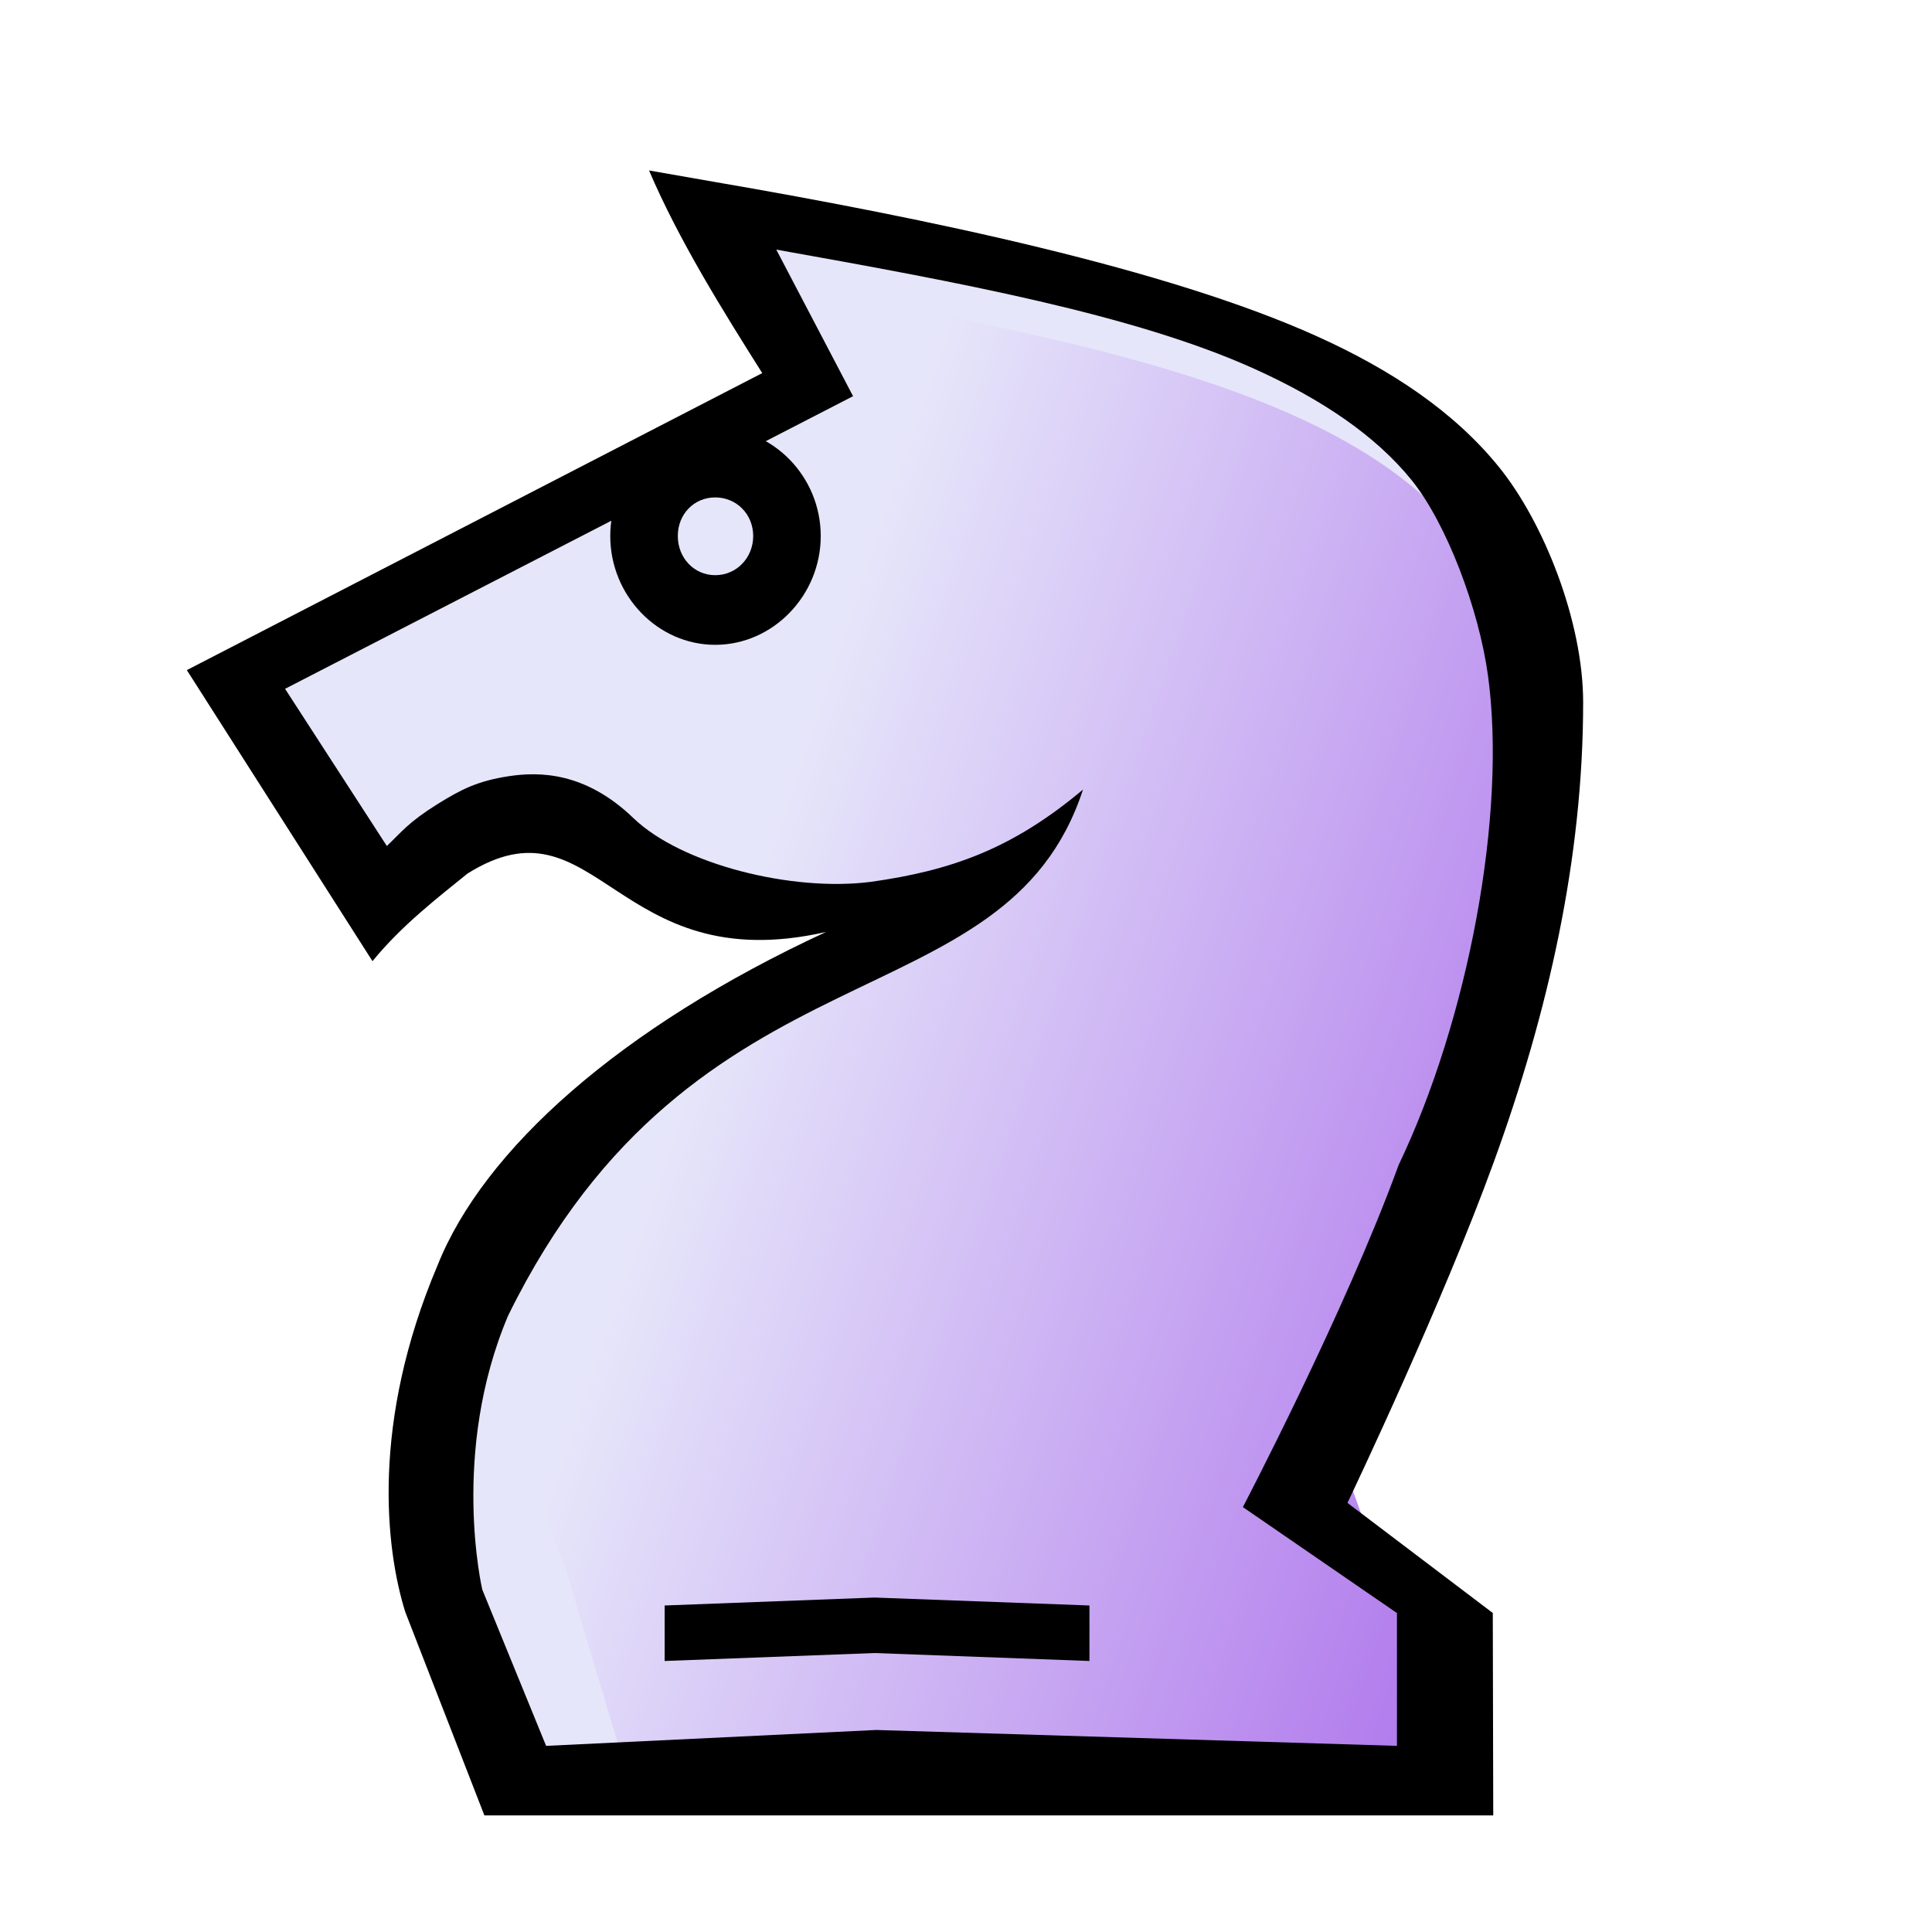
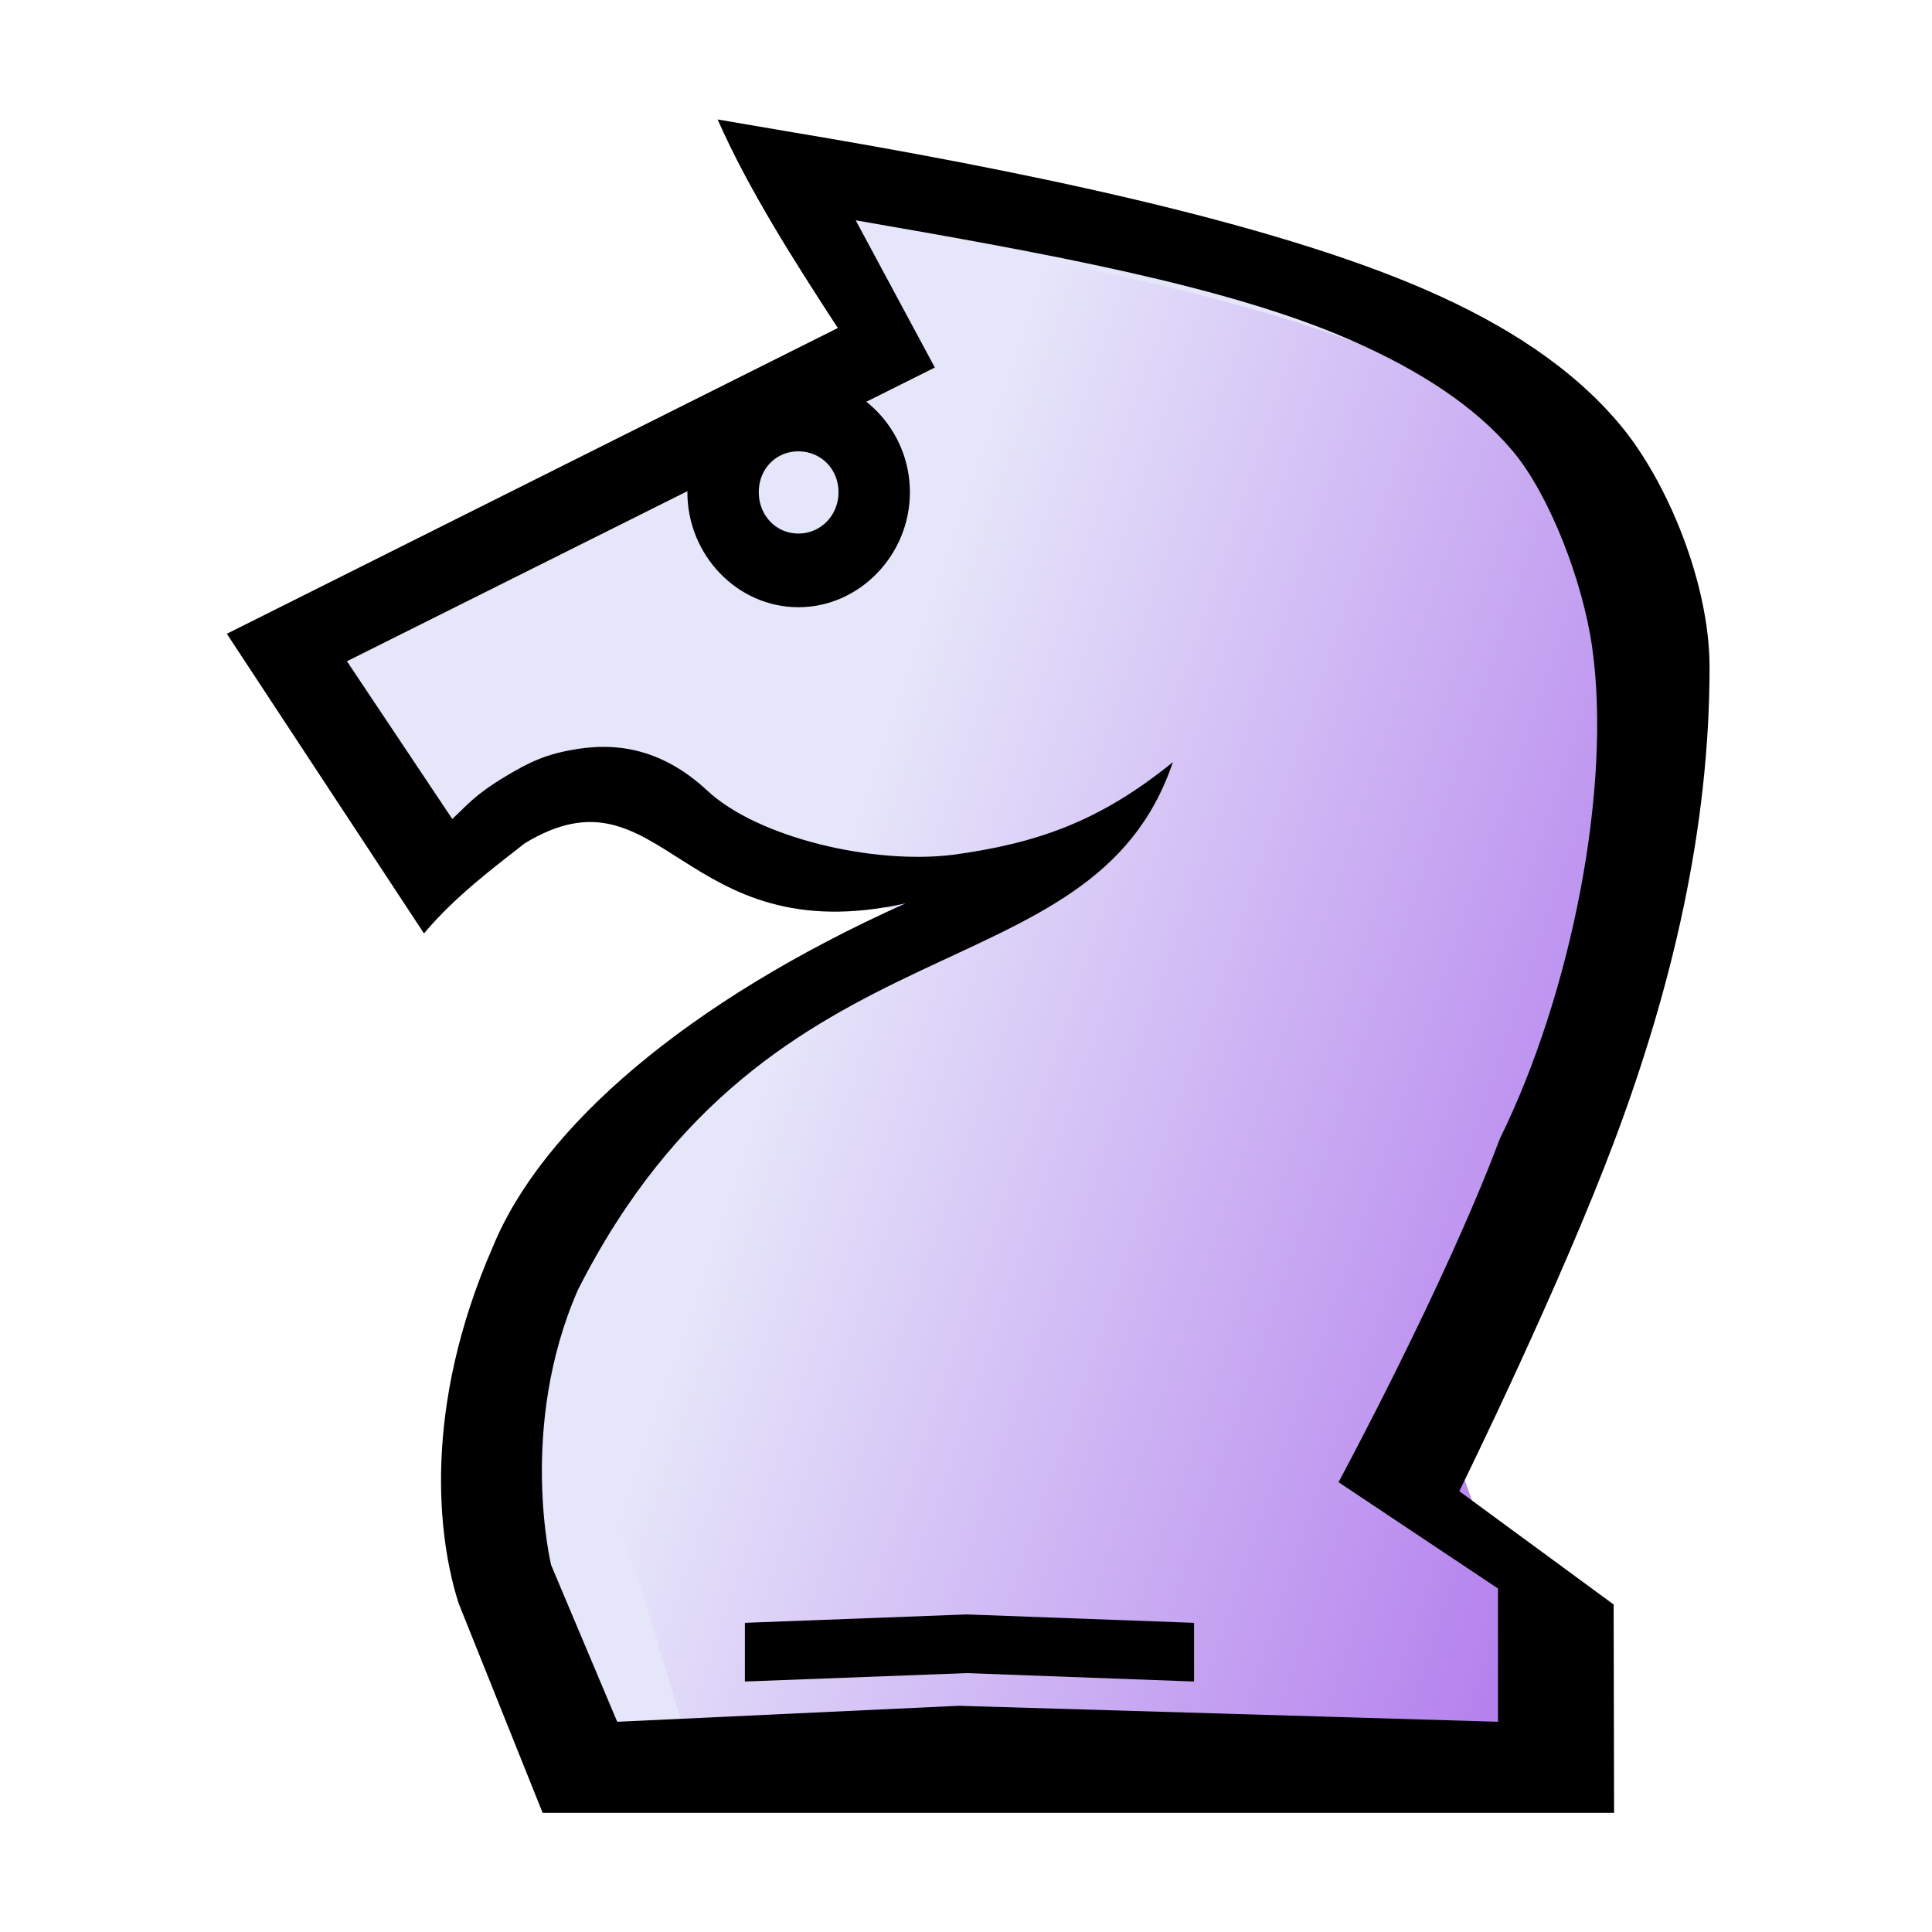
<svg xmlns="http://www.w3.org/2000/svg" xmlns:xlink="http://www.w3.org/1999/xlink" width="80" height="80" viewBox="0 0 21.167 21.167" version="1.1" id="svg8">
  <defs id="defs2">
-     <linearGradient xlink:href="#linearGradient6910" id="linearGradient6878" gradientUnits="userSpaceOnUse" gradientTransform="matrix(2.637605,0,0,2.933111,-15.44437,-477.4114)" x1="9.209" y1="259.506" x2="15.229" y2="261.776" />
+     <linearGradient xlink:href="#linearGradient6910" id="linearGradient6878" gradientUnits="userSpaceOnUse" gradientTransform="matrix(2.788403,0,0,3.100803,-15.8643,-521.2916)" x1="9.209" y1="259.506" x2="15.229" y2="261.776" />
    <linearGradient id="linearGradient6910">
      <stop style="stop-color:#e6e6fa;stop-opacity:1" offset="0" id="stop6906" />
      <stop style="stop-color:#8a2be2;stop-opacity:1" offset="1" id="stop6908" />
    </linearGradient>
  </defs>
  <g id="layer1" transform="translate(0,-275.8333)">
-     <path style="display:inline;fill:#e6e6fa;fill-opacity:1;stroke:none;stroke-width:0.751;stroke-linecap:butt;stroke-linejoin:miter;stroke-opacity:1" d="m 8.064,278.387 c 4.696,0.807 8.61,1.615 8.61,4.844 0,3.229 -2.348,8.074 -2.348,8.074 l 1.565,4.037 H 5.715 l -0.783,-2.422 c 0,0 -1.565,-4.844 7.044,-8.074 -1.942,0.657 -3.914,1.615 -5.479,0 -0.918,-0.736 -2.348,0.807 -2.348,0.807 l -1.565,-2.422 6.262,-3.23 z" id="path6802" />
-     <path id="path6804" d="m 8.981,279.031 c 4.187,0.776 7.677,1.552 7.677,4.656 0,3.104 -2.094,7.761 -2.094,7.761 l 1.396,3.88 H 6.887 l -0.698,-2.328 c 0,0 -2.408,-4.835 5.269,-7.939 -1.732,0.631 -2.477,1.731 -3.873,0.179 -0.818,-0.707 -2.585,-0.179 -2.585,-0.179 L 4.096,283.687 9.679,280.583 Z" style="display:inline;fill:url(#linearGradient6878);fill-opacity:1;stroke:none;stroke-width:0.695;stroke-linecap:butt;stroke-linejoin:miter;stroke-opacity:1" />
-     <path style="color:#000000;font-style:normal;font-variant:normal;font-weight:normal;font-stretch:normal;font-size:medium;line-height:normal;font-family:sans-serif;font-variant-ligatures:normal;font-variant-position:normal;font-variant-caps:normal;font-variant-numeric:normal;font-variant-alternates:normal;font-feature-settings:normal;text-indent:0;text-align:start;text-decoration:none;text-decoration-line:none;text-decoration-style:solid;text-decoration-color:#000000;letter-spacing:normal;word-spacing:normal;text-transform:none;writing-mode:lr-tb;direction:ltr;text-orientation:mixed;dominant-baseline:auto;baseline-shift:baseline;text-anchor:start;white-space:normal;shape-padding:0;clip-rule:nonzero;display:inline;overflow:visible;visibility:visible;opacity:1;isolation:auto;mix-blend-mode:normal;color-interpolation:sRGB;color-interpolation-filters:linearRGB;solid-color:#000000;solid-opacity:1;vector-effect:none;fill:#000000;fill-opacity:1;fill-rule:nonzero;stroke:none;stroke-width:0.751;stroke-linecap:butt;stroke-linejoin:miter;stroke-miterlimit:4;stroke-dasharray:none;stroke-dashoffset:0;stroke-opacity:1;color-rendering:auto;image-rendering:auto;shape-rendering:auto;text-rendering:auto;enable-background:accumulate" d="m 7.111,277.701 c 0.325,0.761 0.802,1.526 1.24,2.22 l -6.304,3.254 2.034,3.189 c 0.323,-0.396 0.722,-0.701 1.041,-0.96 1.42,-0.889 1.61,1.167 3.928,0.64 -2.257,1.045 -3.75,2.383 -4.256,3.652 -0.733,1.728 -0.569,3.109 -0.354,3.798 l 0.867,2.229 H 16.36 l -0.005,-2.218 -1.592,-1.206 c 0.063,-0.132 1.045,-2.198 1.604,-3.737 0.594,-1.634 0.978,-3.324 0.978,-5.034 0,-0.887 -0.433,-1.976 -0.925,-2.581 -0.491,-0.605 -1.177,-1.062 -1.993,-1.43 -1.632,-0.737 -4.249,-1.287 -6.601,-1.691 z m 1.394,0.867 c 2.001,0.357 3.923,0.713 5.235,1.305 0.749,0.338 1.332,0.736 1.722,1.216 0.389,0.48 0.741,1.422 0.84,2.143 0.209,1.519 -0.216,3.771 -0.979,5.366 -0.58,1.595 -1.706,3.747 -1.706,3.747 l 1.688,1.161 1.97e-4,1.455 -5.706,-0.174 -3.616,0.174 -0.699,-1.711 c 0,0 -0.354,-1.502 0.283,-3.003 2.054,-4.183 5.446,-3.157 6.298,-5.763 -0.772,0.648 -1.439,0.887 -2.325,1.011 -0.862,0.111 -2.075,-0.192 -2.601,-0.699 -0.526,-0.507 -1.033,-0.51 -1.369,-0.458 -0.336,0.052 -0.515,0.142 -0.777,0.305 -0.321,0.2 -0.395,0.308 -0.555,0.459 l -1.115,-1.722 6.223,-3.206 z" id="path6816" />
-     <path style="color:#000000;font-style:normal;font-variant:normal;font-weight:normal;font-stretch:normal;font-size:medium;line-height:normal;font-family:sans-serif;font-variant-ligatures:normal;font-variant-position:normal;font-variant-caps:normal;font-variant-numeric:normal;font-variant-alternates:normal;font-feature-settings:normal;text-indent:0;text-align:start;text-decoration:none;text-decoration-line:none;text-decoration-style:solid;text-decoration-color:#000000;letter-spacing:normal;word-spacing:normal;text-transform:none;writing-mode:lr-tb;direction:ltr;text-orientation:mixed;dominant-baseline:auto;baseline-shift:baseline;text-anchor:start;white-space:normal;shape-padding:0;clip-rule:nonzero;display:inline;overflow:visible;visibility:visible;opacity:1;isolation:auto;mix-blend-mode:normal;color-interpolation:sRGB;color-interpolation-filters:linearRGB;solid-color:#000000;solid-opacity:1;vector-effect:none;fill:#000000;fill-opacity:1;fill-rule:nonzero;stroke:none;stroke-width:0.601;stroke-linecap:butt;stroke-linejoin:miter;stroke-miterlimit:4;stroke-dasharray:none;stroke-dashoffset:0;stroke-opacity:1;color-rendering:auto;image-rendering:auto;shape-rendering:auto;text-rendering:auto;enable-background:accumulate" d="m 7.282,293.423 v 0.608 l 2.299,-0.087 2.355,0.087 v -0.608 l -2.355,-0.087 z" id="path6852" />
-     <path style="color:#000000;font-style:normal;font-variant:normal;font-weight:normal;font-stretch:normal;font-size:medium;line-height:normal;font-family:sans-serif;font-variant-ligatures:normal;font-variant-position:normal;font-variant-caps:normal;font-variant-numeric:normal;font-variant-alternates:normal;font-feature-settings:normal;text-indent:0;text-align:start;text-decoration:none;text-decoration-line:none;text-decoration-style:solid;text-decoration-color:#000000;letter-spacing:normal;word-spacing:normal;text-transform:none;writing-mode:lr-tb;direction:ltr;text-orientation:mixed;dominant-baseline:auto;baseline-shift:baseline;text-anchor:start;white-space:normal;shape-padding:0;clip-rule:nonzero;display:inline;overflow:visible;visibility:visible;opacity:1;isolation:auto;mix-blend-mode:normal;color-interpolation:sRGB;color-interpolation-filters:linearRGB;solid-color:#000000;solid-opacity:1;vector-effect:none;fill:#000000;fill-opacity:1;fill-rule:nonzero;stroke:none;stroke-width:0.751;stroke-linecap:butt;stroke-linejoin:miter;stroke-miterlimit:4;stroke-dasharray:none;stroke-dashoffset:0;stroke-opacity:1;color-rendering:auto;image-rendering:auto;shape-rendering:auto;text-rendering:auto;enable-background:accumulate" d="m 7.836,280.52 c -0.632,0 -1.15,0.534 -1.15,1.186 7.9e-6,0.652 0.518,1.192 1.15,1.192 0.632,0 1.156,-0.54 1.156,-1.192 -7.8e-6,-0.652 -0.523,-1.186 -1.156,-1.186 z m 0,0.763 c 0.232,0 0.416,0.183 0.416,0.423 -2.9e-6,0.24 -0.184,0.429 -0.416,0.429 -0.232,0 -0.41,-0.19 -0.41,-0.429 2.9e-6,-0.24 0.178,-0.423 0.41,-0.423 z" id="path6864" />
+     <path style="display:inline;fill:#e6e6fa;fill-opacity:1;stroke:none;stroke-width:0.794;stroke-linecap:butt;stroke-linejoin:miter;stroke-opacity:1" d="m 8.988,277.717 c 4.965,0.854 9.102,1.707 9.102,5.121 0,3.414 -2.482,8.535 -2.482,8.535 l 1.655,4.268 H 6.505 l -0.827,-2.561 c 0,0 -1.655,-5.121 7.447,-8.535 -2.053,0.694 -4.137,1.707 -5.792,0 C 6.362,283.768 4.85,285.399 4.85,285.399 l -1.655,-2.561 6.62,-3.414 z" id="path6802" />
+     <path id="path6804" d="m 9.957,278.398 c 4.427,0.82 8.115,1.641 8.115,4.923 0,3.282 -2.213,8.204 -2.213,8.204 l 1.476,4.102 H 7.744 l -0.738,-2.461 c 0,0 -2.545,-5.112 5.57,-8.393 -1.831,0.667 -2.619,1.83 -4.095,0.189 -0.865,-0.748 -2.733,-0.189 -2.733,-0.189 l -0.956,-1.452 5.902,-3.282 z" style="display:inline;fill:url(#linearGradient6878);fill-opacity:1;stroke:none;stroke-width:0.735;stroke-linecap:butt;stroke-linejoin:miter;stroke-opacity:1" />
+     <path style="color:#000000;font-style:normal;font-variant:normal;font-weight:normal;font-stretch:normal;font-size:medium;line-height:normal;font-family:sans-serif;font-variant-ligatures:normal;font-variant-position:normal;font-variant-caps:normal;font-variant-numeric:normal;font-variant-alternates:normal;font-feature-settings:normal;text-indent:0;text-align:start;text-decoration:none;text-decoration-line:none;text-decoration-style:solid;text-decoration-color:#000000;letter-spacing:normal;word-spacing:normal;text-transform:none;writing-mode:lr-tb;direction:ltr;text-orientation:mixed;dominant-baseline:auto;baseline-shift:baseline;text-anchor:start;white-space:normal;shape-padding:0;clip-rule:nonzero;display:inline;overflow:visible;visibility:visible;opacity:1;isolation:auto;mix-blend-mode:normal;color-interpolation:sRGB;color-interpolation-filters:linearRGB;solid-color:#000000;solid-opacity:1;vector-effect:none;fill:#000000;fill-opacity:1;fill-rule:nonzero;stroke:none;stroke-width:0.635;stroke-linecap:butt;stroke-linejoin:miter;stroke-miterlimit:4;stroke-dasharray:none;stroke-dashoffset:0;stroke-opacity:1;color-rendering:auto;image-rendering:auto;shape-rendering:auto;text-rendering:auto;enable-background:accumulate" d="m 8.161,293.613 v 0.643 l 2.431,-0.092 2.49,0.092 v -0.643 l -2.49,-0.092 z" id="path6852" />
+     <path style="color:#000000;font-style:normal;font-variant:normal;font-weight:normal;font-stretch:normal;font-size:medium;line-height:normal;font-family:sans-serif;font-variant-ligatures:normal;font-variant-position:normal;font-variant-caps:normal;font-variant-numeric:normal;font-variant-alternates:normal;font-feature-settings:normal;text-indent:0;text-align:start;text-decoration:none;text-decoration-line:none;text-decoration-style:solid;text-decoration-color:#000000;letter-spacing:normal;word-spacing:normal;text-transform:none;writing-mode:lr-tb;direction:ltr;text-orientation:mixed;dominant-baseline:auto;baseline-shift:baseline;text-anchor:start;white-space:normal;shape-padding:0;clip-rule:nonzero;display:inline;overflow:visible;visibility:visible;opacity:1;isolation:auto;mix-blend-mode:normal;color-interpolation:sRGB;color-interpolation-filters:linearRGB;solid-color:#000000;solid-opacity:1;vector-effect:none;fill:#000000;fill-opacity:1;fill-rule:nonzero;stroke:none;stroke-width:0.794;stroke-linecap:butt;stroke-linejoin:miter;stroke-miterlimit:4;stroke-dasharray:none;stroke-dashoffset:0;stroke-opacity:1;color-rendering:auto;image-rendering:auto;shape-rendering:auto;text-rendering:auto;enable-background:accumulate" d="m 8.747,279.972 c -0.668,0 -1.216,0.565 -1.216,1.254 8.4e-6,0.689 0.547,1.26 1.216,1.26 0.668,0 1.222,-0.571 1.222,-1.26 -8.2e-6,-0.689 -0.553,-1.254 -1.222,-1.254 z m 0,0.806 c 0.246,0 0.44,0.194 0.44,0.447 -3e-6,0.254 -0.194,0.454 -0.44,0.454 -0.246,0 -0.434,-0.2 -0.434,-0.454 3.1e-6,-0.254 0.188,-0.447 0.434,-0.447 z" id="path6864" />
+     <path style="color:#000000;font-style:normal;font-variant:normal;font-weight:normal;font-stretch:normal;font-size:medium;line-height:normal;font-family:sans-serif;font-variant-ligatures:normal;font-variant-position:normal;font-variant-caps:normal;font-variant-numeric:normal;font-variant-alternates:normal;font-feature-settings:normal;text-indent:0;text-align:start;text-decoration:none;text-decoration-line:none;text-decoration-style:solid;text-decoration-color:#000000;letter-spacing:normal;word-spacing:normal;text-transform:none;writing-mode:lr-tb;direction:ltr;text-orientation:mixed;dominant-baseline:auto;baseline-shift:baseline;text-anchor:start;white-space:normal;shape-padding:0;clip-rule:nonzero;display:inline;overflow:visible;visibility:visible;isolation:auto;mix-blend-mode:normal;color-interpolation:sRGB;color-interpolation-filters:linearRGB;solid-color:#000000;solid-opacity:1;vector-effect:none;fill:#000000;fill-opacity:1;fill-rule:nonzero;stroke:none;stroke-width:0.785;stroke-linecap:butt;stroke-linejoin:miter;stroke-miterlimit:4;stroke-dasharray:none;stroke-dashoffset:0;stroke-opacity:1;color-rendering:auto;image-rendering:auto;shape-rendering:auto;text-rendering:auto;enable-background:accumulate" d="m 7.862,277.142 c 0.346,0.783 0.852,1.57 1.317,2.285 l -6.694,3.35 2.16,3.283 c 0.343,-0.408 0.766,-0.722 1.105,-0.988 1.508,-0.915 1.709,1.202 4.17,0.659 -2.397,1.076 -3.982,2.453 -4.519,3.759 -0.778,1.779 -0.604,3.2 -0.376,3.91 l 0.92,2.295 H 17.684 l -0.005,-2.283 -1.691,-1.241 c 0.067,-0.136 1.109,-2.263 1.703,-3.847 0.631,-1.682 1.039,-3.422 1.039,-5.182 0,-0.913 -0.46,-2.034 -0.982,-2.657 -0.522,-0.623 -1.25,-1.093 -2.117,-1.472 -1.733,-0.758 -4.512,-1.325 -7.009,-1.741 z m 1.513,1.105 c 2.071,0.359 4.06,0.716 5.418,1.31 0.776,0.339 1.379,0.739 1.782,1.22 0.403,0.481 0.767,1.427 0.869,2.15 0.216,1.525 -0.224,3.784 -1.013,5.385 -0.6,1.601 -1.766,3.76 -1.766,3.76 l 1.747,1.165 2.03e-4,1.46 -5.907,-0.175 -3.743,0.175 -0.724,-1.717 c 0,0 -0.366,-1.507 0.293,-3.014 2.126,-4.197 5.637,-3.168 6.519,-5.783 -0.799,0.65 -1.489,0.89 -2.406,1.015 -0.892,0.111 -2.148,-0.193 -2.693,-0.701 -0.545,-0.508 -1.069,-0.512 -1.417,-0.459 -0.347,0.053 -0.533,0.143 -0.805,0.307 -0.333,0.201 -0.409,0.309 -0.574,0.461 l -1.154,-1.728 6.441,-3.218 z" id="path358" />
  </g>
</svg>
